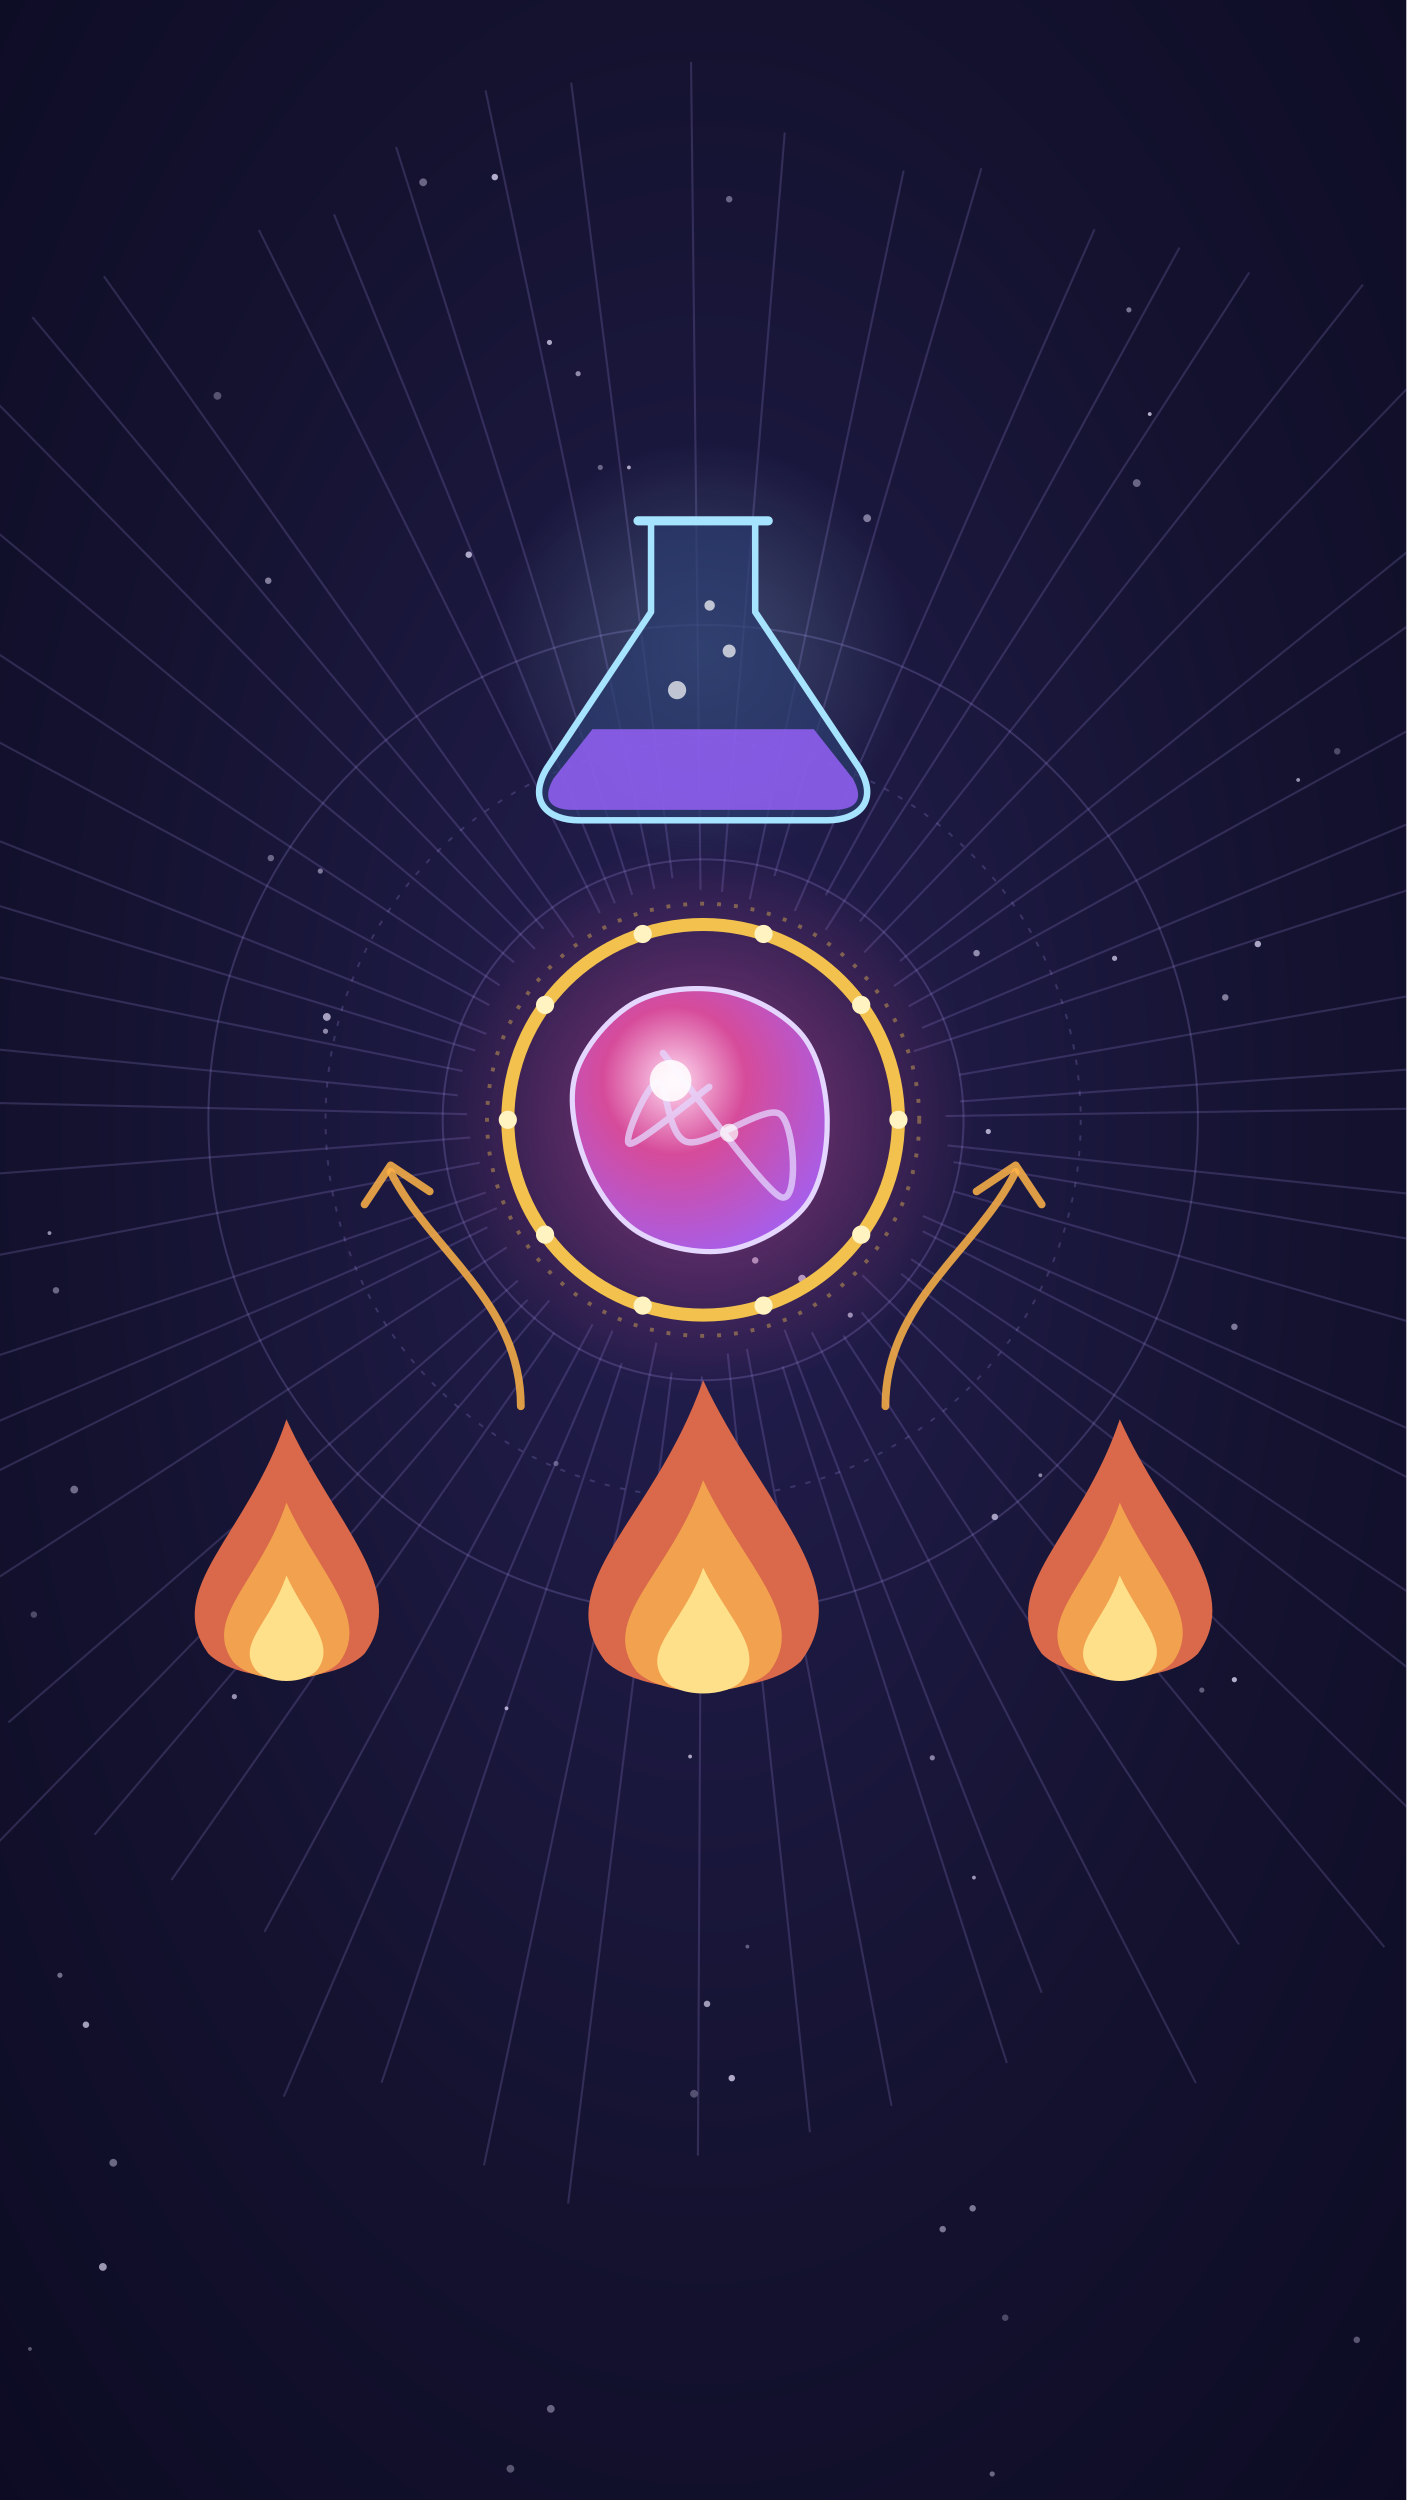
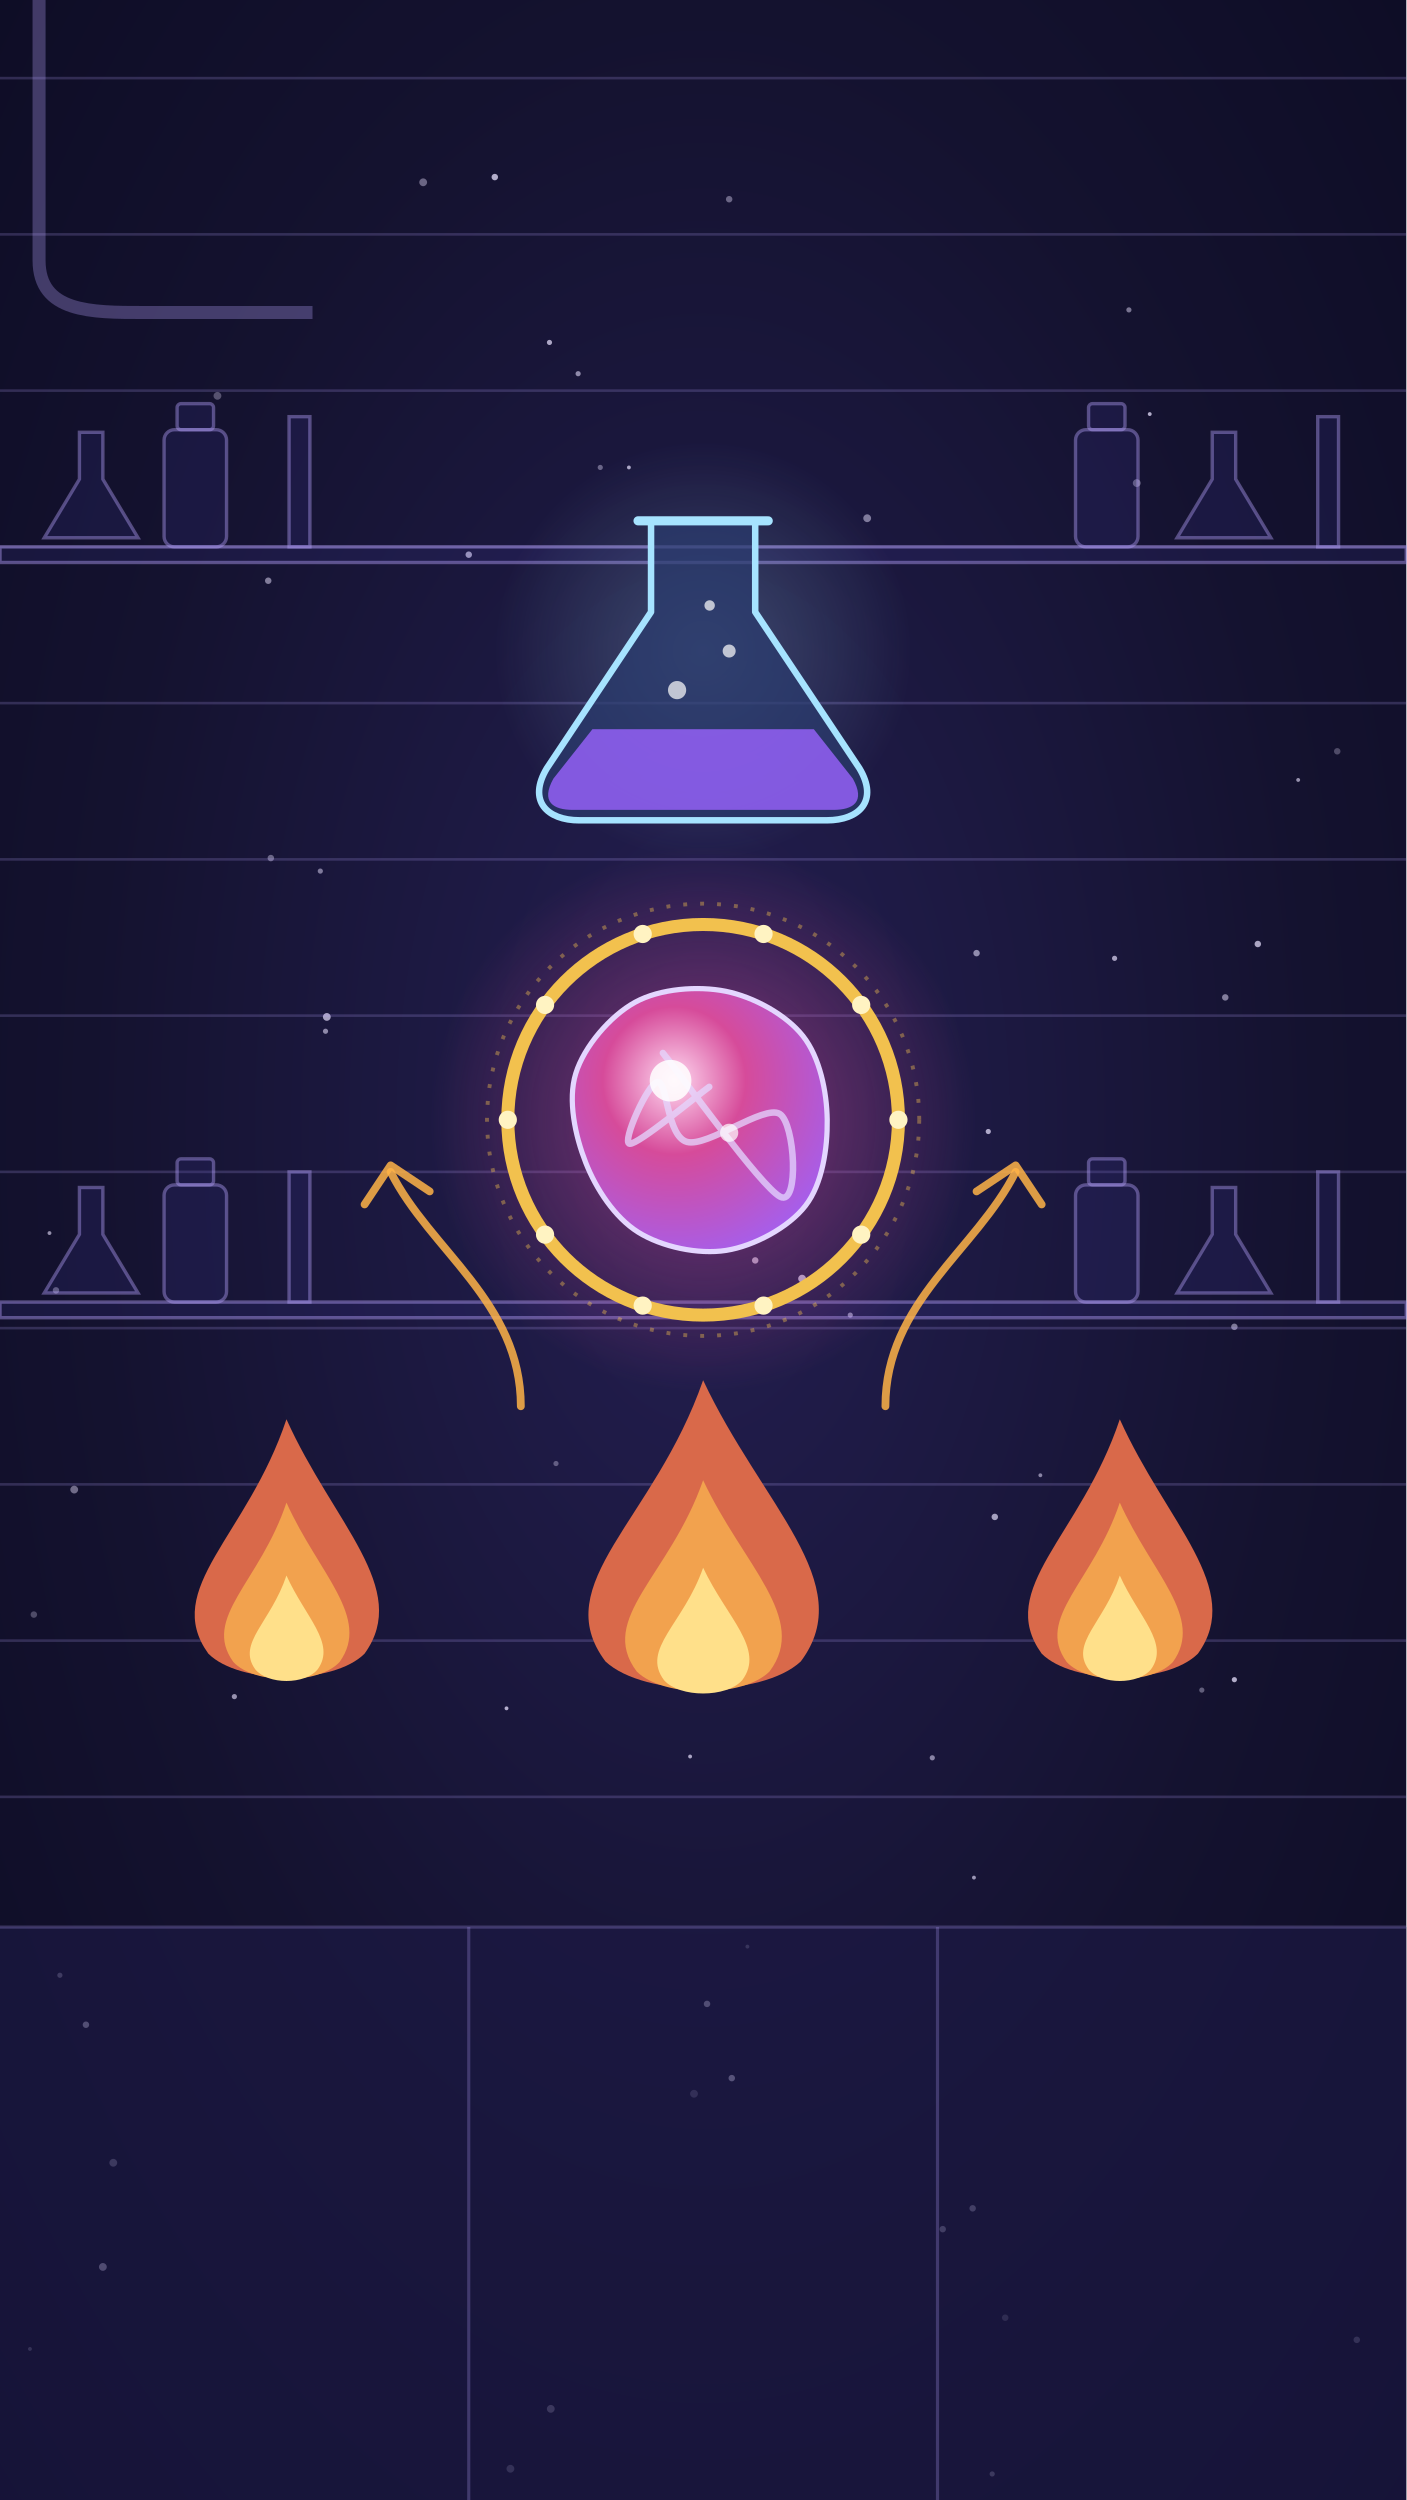
<svg xmlns="http://www.w3.org/2000/svg" viewBox="0 0 1080 1920" width="1080" height="1920">
  <defs>
    <radialGradient id="U005_bg" cx="0.5" cy="0.45" r="0.8">
      <stop offset="0" stop-color="#241f52" />
      <stop offset="0.55" stop-color="#14122f" />
      <stop offset="1" stop-color="#0b0a21" />
    </radialGradient>
  </defs>
  <rect width="1080" height="1920" fill="url(#U005_bg)" />
  <g fill="#e9e2ff">
    <circle cx="543" cy="1539" r="2.5" opacity="0.65" />
    <circle cx="79" cy="1741" r="3" opacity="0.64" />
    <circle cx="530" cy="1349" r="1.5" opacity="0.70" />
    <circle cx="251" cy="781" r="3" opacity="0.68" />
    <circle cx="799" cy="1133" r="1.5" opacity="0.54" />
    <circle cx="46" cy="1517" r="2" opacity="0.45" />
    <circle cx="392" cy="1896" r="3" opacity="0.33" />
    <circle cx="167" cy="304" r="3" opacity="0.31" />
    <circle cx="23" cy="1804" r="1.5" opacity="0.35" />
    <circle cx="461" cy="359" r="2" opacity="0.39" />
    <circle cx="427" cy="1124" r="2" opacity="0.34" />
    <circle cx="423" cy="1850" r="3" opacity="0.40" />
    <circle cx="759" cy="869" r="2" opacity="0.72" />
    <circle cx="560" cy="153" r="2.5" opacity="0.40" />
    <circle cx="26" cy="1240" r="2.5" opacity="0.28" />
    <circle cx="747" cy="1696" r="2.5" opacity="0.49" />
    <circle cx="666" cy="398" r="3" opacity="0.49" />
    <circle cx="380" cy="136" r="2.5" opacity="0.74" />
    <circle cx="66" cy="1555" r="2.5" opacity="0.67" />
    <circle cx="57" cy="1144" r="3" opacity="0.43" />
    <circle cx="38" cy="947" r="1.5" opacity="0.60" />
    <circle cx="422" cy="263" r="2" opacity="0.71" />
    <circle cx="966" cy="725" r="2.5" opacity="0.70" />
    <circle cx="533" cy="1608" r="3" opacity="0.30" />
    <circle cx="772" cy="1780" r="2.5" opacity="0.27" />
    <circle cx="206" cy="446" r="2.5" opacity="0.51" />
    <circle cx="762" cy="1900" r="2" opacity="0.42" />
    <circle cx="208" cy="659" r="2.5" opacity="0.40" />
    <circle cx="180" cy="1303" r="2" opacity="0.61" />
    <circle cx="653" cy="1010" r="2" opacity="0.61" />
    <circle cx="185" cy="1250" r="3" opacity="0.27" />
    <circle cx="724" cy="1712" r="2.5" opacity="0.48" />
    <circle cx="883" cy="318" r="1.5" opacity="0.74" />
    <circle cx="87" cy="1661" r="3" opacity="0.42" />
    <circle cx="444" cy="287" r="2" opacity="0.57" />
    <circle cx="867" cy="238" r="2" opacity="0.47" />
    <circle cx="325" cy="140" r="3" opacity="0.40" />
    <circle cx="948" cy="1290" r="2" opacity="0.74" />
    <circle cx="948" cy="1019" r="2.5" opacity="0.49" />
    <circle cx="616" cy="982" r="3" opacity="0.70" />
    <circle cx="250" cy="792" r="2" opacity="0.56" />
    <circle cx="1042" cy="1797" r="2.5" opacity="0.34" />
    <circle cx="1027" cy="577" r="2.5" opacity="0.28" />
    <circle cx="748" cy="1442" r="1.5" opacity="0.63" />
    <circle cx="764" cy="1165" r="2.5" opacity="0.67" />
    <circle cx="562" cy="1596" r="2.5" opacity="0.73" />
    <circle cx="716" cy="1350" r="2" opacity="0.54" />
    <circle cx="43" cy="991" r="2.5" opacity="0.41" />
    <circle cx="580" cy="968" r="2.5" opacity="0.66" />
    <circle cx="750" cy="732" r="2.5" opacity="0.57" />
    <circle cx="856" cy="736" r="2" opacity="0.68" />
    <circle cx="941" cy="766" r="2.5" opacity="0.51" />
    <circle cx="360" cy="426" r="2.5" opacity="0.72" />
    <circle cx="997" cy="599" r="1.5" opacity="0.61" />
    <circle cx="873" cy="371" r="3" opacity="0.40" />
    <circle cx="574" cy="1495" r="1.5" opacity="0.35" />
    <circle cx="923" cy="1298" r="2" opacity="0.36" />
    <circle cx="389" cy="1312" r="1.5" opacity="0.74" />
    <circle cx="483" cy="359" r="1.5" opacity="0.70" />
    <circle cx="246" cy="669" r="2" opacity="0.49" />
  </g>
-   <g stroke="#b9a6ff" stroke-opacity="0.18" stroke-width="1.6" fill="none">
-     <line x1="726.3" y1="857.1" x2="1291.7" y2="848.2" />
-     <line x1="727.7" y1="879.7" x2="1245.3" y2="933.9" />
-     <line x1="732.4" y1="892.5" x2="1266.0" y2="982.5" />
-     <line x1="732.2" y1="915.0" x2="1276.3" y2="1070.6" />
-     <line x1="708.8" y1="933.9" x2="1263.1" y2="1176.8" />
-     <line x1="708.6" y1="945.6" x2="1272.5" y2="1232.0" />
-     <line x1="699.7" y1="967.0" x2="1199.6" y2="1302.0" />
-     <line x1="692.1" y1="978.3" x2="1157.9" y2="1340.6" />
-     <line x1="662.3" y1="979.4" x2="1127.5" y2="1433.7" />
-     <line x1="661.8" y1="1007.9" x2="1063.2" y2="1495.4" />
-     <line x1="647.7" y1="1025.7" x2="951.5" y2="1493.3" />
-     <line x1="623.5" y1="1023.2" x2="918.4" y2="1599.8" />
-     <line x1="602.5" y1="1021.2" x2="800.0" y2="1530.4" />
-     <line x1="601.0" y1="1049.4" x2="773.3" y2="1584.4" />
-     <line x1="573.6" y1="1035.9" x2="684.7" y2="1617.3" />
-     <line x1="558.9" y1="1039.5" x2="622.0" y2="1637.6" />
-     <line x1="539.0" y1="1057.1" x2="536.0" y2="1655.5" />
-     <line x1="515.8" y1="1054.2" x2="436.3" y2="1692.3" />
-     <line x1="504.1" y1="1031.2" x2="371.7" y2="1663.0" />
-     <line x1="477.5" y1="1047.0" x2="293.0" y2="1599.5" />
-     <line x1="470.4" y1="1022.0" x2="217.9" y2="1610.2" />
-     <line x1="455.1" y1="1017.1" x2="203.1" y2="1483.7" />
-     <line x1="425.6" y1="1023.6" x2="131.7" y2="1443.8" />
-     <line x1="421.8" y1="998.8" x2="72.6" y2="1409.1" />
-     <line x1="405.2" y1="998.2" x2="-34.1" y2="1448.5" />
-     <line x1="397.7" y1="983.5" x2="6.5" y2="1322.8" />
-     <line x1="389.1" y1="958.0" x2="-150.5" y2="1308.4" />
-     <line x1="374.3" y1="942.5" x2="-211.7" y2="1234.4" />
-     <line x1="381.6" y1="927.8" x2="-180.8" y2="1168.3" />
-     <line x1="373.2" y1="915.8" x2="-178.0" y2="1100.1" />
-     <line x1="368.4" y1="892.9" x2="-153.3" y2="993.1" />
-     <line x1="361.1" y1="873.6" x2="-291.8" y2="923.4" />
-     <line x1="358.7" y1="855.7" x2="-224.2" y2="841.8" />
-     <line x1="351.6" y1="841.2" x2="-239.5" y2="782.3" />
-     <line x1="355.2" y1="822.5" x2="-275.1" y2="694.8" />
-     <line x1="365.0" y1="806.8" x2="-226.3" y2="627.2" />
-     <line x1="373.5" y1="794.1" x2="-238.1" y2="551.9" />
-     <line x1="375.7" y1="771.9" x2="-78.3" y2="528.5" />
-     <line x1="383.7" y1="756.7" x2="-46.3" y2="472.5" />
-     <line x1="394.8" y1="739.1" x2="-4.5" y2="406.8" />
-     <line x1="410.9" y1="728.9" x2="-17.9" y2="293.5" />
-     <line x1="417.4" y1="713.3" x2="24.9" y2="243.6" />
-     <line x1="440.5" y1="719.9" x2="79.8" y2="212.2" />
-     <line x1="460.7" y1="701.2" x2="198.8" y2="176.6" />
-     <line x1="472.2" y1="693.7" x2="256.5" y2="164.6" />
-     <line x1="485.5" y1="687.3" x2="304.2" y2="112.9" />
-     <line x1="502.5" y1="682.6" x2="372.9" y2="69.4" />
-     <line x1="516.4" y1="674.4" x2="438.7" y2="63.5" />
-     <line x1="538.0" y1="683.3" x2="530.7" y2="47.5" />
-     <line x1="554.5" y1="685.0" x2="602.7" y2="101.7" />
-     <line x1="575.8" y1="690.7" x2="694.0" y2="131.0" />
-     <line x1="594.7" y1="672.8" x2="753.7" y2="129.2" />
-     <line x1="610.4" y1="699.7" x2="840.6" y2="176.0" />
-     <line x1="634.2" y1="687.5" x2="905.8" y2="190.2" />
-     <line x1="634.1" y1="714.1" x2="959.4" y2="209.3" />
-     <line x1="660.4" y1="707.6" x2="1046.7" y2="218.6" />
-     <line x1="663.7" y1="731.5" x2="1103.9" y2="274.3" />
-     <line x1="691.2" y1="738.1" x2="1122.5" y2="390.2" />
-     <line x1="686.4" y1="757.4" x2="1204.3" y2="394.5" />
-     <line x1="697.9" y1="772.8" x2="1203.8" y2="493.4" />
-     <line x1="708.1" y1="789.4" x2="1304.3" y2="539.1" />
-     <line x1="701.8" y1="807.3" x2="1331.1" y2="602.1" />
-     <line x1="736.6" y1="825.5" x2="1289.4" y2="728.6" />
-     <line x1="737.3" y1="845.9" x2="1269.2" y2="808.0" />
+   <g id="U005_backdrop">
+     <g stroke="#b9a6ff" stroke-opacity="0.2" stroke-width="2" fill="none">
+       <line x1="0" y1="60" x2="1080" y2="60" />
+       <line x1="0" y1="180" x2="1080" y2="180" />
+       <line x1="0" y1="300" x2="1080" y2="300" />
+       <line x1="0" y1="420" x2="1080" y2="420" />
+       <line x1="0" y1="540" x2="1080" y2="540" />
+       <line x1="0" y1="660" x2="1080" y2="660" />
+       <line x1="0" y1="780" x2="1080" y2="780" />
+       <line x1="0" y1="900" x2="1080" y2="900" />
+       <line x1="0" y1="1020" x2="1080" y2="1020" />
+       <line x1="0" y1="1140" x2="1080" y2="1140" />
+       <line x1="0" y1="1260" x2="1080" y2="1260" />
+       <line x1="0" y1="1380" x2="1080" y2="1380" />
+     </g>
+     <g stroke="#b9a6ff" stroke-opacity="0.42" stroke-width="2.6" fill="#3a3590" fill-opacity="0.2">
+       <rect x="0" y="420" width="1080" height="12" rx="0" />
+       <rect x="0" y="1000" width="1080" height="12" rx="0" />
+     </g>
+     <g stroke="#b9a6ff" stroke-opacity="0.4" stroke-width="2.6" fill="#3a3590" fill-opacity="0.2">
+       <path d="M61.0,332.0 L61.0,368.0 L34.0,413.0 L106.0,413.0 L79.0,368.0 L79.0,332.0Z" />
+       <rect x="126" y="330" width="48" height="90" rx="8" />
+       <rect x="136" y="310" width="28" height="20" rx="3" />
+       <path d="M222,320 L222,420 L238,420 L238,320Z" />
+       <rect x="826" y="330" width="48" height="90" rx="8" />
+       <rect x="836" y="310" width="28" height="20" rx="3" />
+       <path d="M931.0,332.0 L931.0,368.0 L904.0,413.0 L976.0,413.0 L949.0,368.0 L949.0,332.0Z" />
+       <path d="M1012,320 L1012,420 L1028,420 L1028,320Z" />
+       <path d="M61.0,912.0 L61.0,948.0 L34.0,993.0 L106.0,993.0 L79.0,948.0 L79.0,912.0Z" />
+       <rect x="126" y="910" width="48" height="90" rx="8" />
+       <rect x="136" y="890" width="28" height="20" rx="3" />
+       <path d="M222,900 L222,1000 L238,1000 L238,900Z" />
+       <rect x="826" y="910" width="48" height="90" rx="8" />
+       <rect x="836" y="890" width="28" height="20" rx="3" />
+       <path d="M931.0,912.0 L931.0,948.0 L904.0,993.0 L976.0,993.0 L949.0,948.0 L949.0,912.0Z" />
+       <path d="M1012,900 L1012,1000 L1028,1000 L1028,900Z" />
+     </g>
+     <rect x="0" y="1480" width="1080" height="440" rx="0" fill="#1d1a46" fill-opacity="0.6" />
+     <g stroke="#b9a6ff" stroke-opacity="0.25" stroke-width="2.4" fill="none">
+       <line x1="0" y1="1480" x2="1080" y2="1480" />
+       <line x1="360" y1="1480" x2="360" y2="1920" />
+       <line x1="720" y1="1480" x2="720" y2="1920" />
+     </g>
+     <path d="M30,0 L30,200 C30,240 70,240 110,240 L240,240" fill="none" stroke="#b9a6ff" stroke-opacity="0.3" stroke-width="10" />
  </g>
-   <circle cx="540" cy="860" r="200" fill="none" stroke="#b9a6ff" stroke-opacity="0.2" stroke-width="1.5" stroke-dasharray="none" />
-   <circle cx="540" cy="860" r="290" fill="none" stroke="#b9a6ff" stroke-opacity="0.2" stroke-width="1.5" stroke-dasharray="4 8" />
-   <circle cx="540" cy="860" r="380" fill="none" stroke="#b9a6ff" stroke-opacity="0.2" stroke-width="1.5" stroke-dasharray="none" />
  <defs>
    <radialGradient id="U005_glf">
      <stop offset="0" stop-color="#a6e3ff" stop-opacity="0.25" />
      <stop offset="1" stop-color="#a6e3ff" stop-opacity="0" />
    </radialGradient>
  </defs>
  <circle cx="540" cy="500" r="160" fill="url(#U005_glf)" />
  <path d="M500,400 L500,470 L420,590 C405,615 420,630 445,630 L635,630 C660,630 675,615 660,590 L580,470 L580,400 Z" fill="#2a3b6e" fill-opacity=".7" stroke="#a6e3ff" stroke-width="5" stroke-linejoin="round" />
  <path d="M455,560 L625,560 L655,598 C665,616 655,622 640,622 L440,622 C425,622 415,616 425,598 Z" fill="#9a63ff" fill-opacity=".8" />
  <line x1="490" y1="400" x2="590" y2="400" stroke="#a6e3ff" stroke-width="7" stroke-linecap="round" />
  <g id="mv-cells-a" fill="#fff" opacity=".7">
    <circle cx="520" cy="530" r="7" />
    <circle cx="560" cy="500" r="5" />
    <circle cx="545" cy="465" r="4" />
  </g>
  <defs>
    <radialGradient id="U005_prc" cx="0.4" cy="0.35" r="0.8">
      <stop offset="0" stop-color="#ffd9f0" />
      <stop offset="0.35" stop-color="#d64b9a" />
      <stop offset="1" stop-color="#9a63ff" />
    </radialGradient>
  </defs>
  <defs>
    <radialGradient id="U005_glpc">
      <stop offset="0" stop-color="#d64b9a" stop-opacity="0.55" />
      <stop offset="1" stop-color="#d64b9a" stop-opacity="0" />
    </radialGradient>
  </defs>
  <circle cx="540" cy="860" r="210.0" fill="url(#U005_glpc)" />
  <path d="M635.3,860.0 C635.6,881.7 631.6,909.3 618.6,926.0 C605.7,942.7 579.1,956.9 557.7,960.3 C536.3,963.7 508.1,957.6 490.1,946.3 C472.2,935.1 457.8,913.2 449.8,892.8 C441.8,872.5 435.8,844.9 442.2,824.4 C448.5,803.9 468.6,780.2 487.8,769.7 C507.0,759.2 535.9,757.0 557.4,761.3 C578.9,765.7 603.7,779.2 616.7,795.7 C629.6,812.1 635.0,838.3 635.3,860.0 Z" fill="url(#U005_prc)" stroke="#e4d6ff" stroke-width="4" />
  <path d="M544.7,834.7 C534.5,842.0 490.2,879.1 483.6,878.4 C477.0,877.8 497.9,831.1 505.2,830.9 C512.5,830.6 512.1,872.9 527.7,877.0 C543.2,881.1 586.7,848.4 598.7,855.4 C610.6,862.4 614.1,926.9 599.2,919.1 C584.3,911.3 524.1,827.1 509.1,808.7" fill="none" stroke="#e4d6ff" stroke-opacity=".75" stroke-width="5" stroke-linecap="round" />
  <g id="mv-glint-corec">
    <circle cx="515.0" cy="830.0" r="16.0" fill="#fff" opacity=".85" />
    <circle cx="560.0" cy="870.0" r="7" fill="#fff" opacity=".7" />
  </g>
  <circle cx="540" cy="860" r="150" fill="none" stroke="#f2c14e" stroke-width="10" />
  <circle cx="540" cy="860" r="166" fill="none" stroke="#f2c14e" stroke-opacity=".4" stroke-width="3" stroke-dasharray="3 10" />
  <circle cx="690.0" cy="860.0" r="7" fill="#fff3c2" />
  <circle cx="661.4" cy="948.2" r="7" fill="#fff3c2" />
  <circle cx="586.4" cy="1002.7" r="7" fill="#fff3c2" />
  <circle cx="493.6" cy="1002.7" r="7" fill="#fff3c2" />
  <circle cx="418.6" cy="948.2" r="7" fill="#fff3c2" />
  <circle cx="390.0" cy="860.0" r="7" fill="#fff3c2" />
  <circle cx="418.6" cy="771.8" r="7" fill="#fff3c2" />
  <circle cx="493.6" cy="717.3" r="7" fill="#fff3c2" />
  <circle cx="586.4" cy="717.3" r="7" fill="#fff3c2" />
  <circle cx="661.4" cy="771.8" r="7" fill="#fff3c2" />
  <g id="mv-flame-a">
    <path d="M220.0,1090.0 C256.0,1170.0 316.0,1220.0 280.0,1270.0 C256.0,1294.0 184.0,1294.0 160.0,1270.0 C124.0,1220.0 190.0,1180.0 220.0,1090.0 Z" fill="#d9694a" />
    <path d="M220.0,1154.0 C244.5,1208.4 285.3,1242.4 260.8,1276.4 C244.5,1294.0 195.5,1294.0 179.2,1276.4 C154.7,1242.4 199.6,1215.2 220.0,1154.0 Z" fill="#f2a24e" />
    <path d="M220.0,1210.0 C234.4,1242.0 258.4,1262.0 244.0,1282.0 C234.4,1294.0 205.6,1294.0 196.0,1282.0 C181.6,1262.0 208.0,1246.0 220.0,1210.0 Z" fill="#ffe08a" />
    <path d="M540.0,1060.0 C585.0,1156.0 660.0,1216.0 615.0,1276.0 C585.0,1304.0 495.0,1304.0 465.0,1276.0 C420.0,1216.0 502.5,1168.0 540.0,1060.0 Z" fill="#d9694a" />
    <path d="M540.0,1136.8 C570.6,1202.1 621.6,1242.9 591.0,1283.7 C570.6,1304.0 509.4,1304.0 489.0,1283.7 C458.4,1242.9 514.5,1210.2 540.0,1136.8 Z" fill="#f2a24e" />
    <path d="M540.0,1204.0 C558.0,1242.4 588.0,1266.4 570.0,1290.4 C558.0,1304.0 522.0,1304.0 510.0,1290.4 C492.0,1266.4 525.0,1247.2 540.0,1204.0 Z" fill="#ffe08a" />
    <path d="M860.0,1090.0 C896.0,1170.0 956.0,1220.0 920.0,1270.0 C896.0,1294.0 824.0,1294.0 800.0,1270.0 C764.0,1220.0 830.0,1180.0 860.0,1090.0 Z" fill="#d9694a" />
    <path d="M860.0,1154.0 C884.5,1208.4 925.3,1242.4 900.8,1276.4 C884.5,1294.0 835.5,1294.0 819.2,1276.4 C794.7,1242.4 839.6,1215.2 860.0,1154.0 Z" fill="#f2a24e" />
    <path d="M860.0,1210.0 C874.4,1242.0 898.4,1262.0 884.0,1282.0 C874.4,1294.0 845.6,1294.0 836.0,1282.0 C821.6,1262.0 848.0,1246.0 860.0,1210.0 Z" fill="#ffe08a" />
  </g>
  <g fill="none" stroke="#ffb347" stroke-width="6" stroke-linecap="round" stroke-opacity=".85">
    <path d="M400,1080 C400,1000 330,960 300,900" />
    <path d="M680,1080 C680,1000 750,960 780,900" />
  </g>
  <g fill="none" stroke="#ffb347" stroke-width="6" stroke-linecap="round" stroke-linejoin="round" stroke-opacity=".85">
    <path d="M280,925 L300,895 L330,915" />
    <path d="M800,925 L780,895 L750,915" />
  </g>
</svg>
